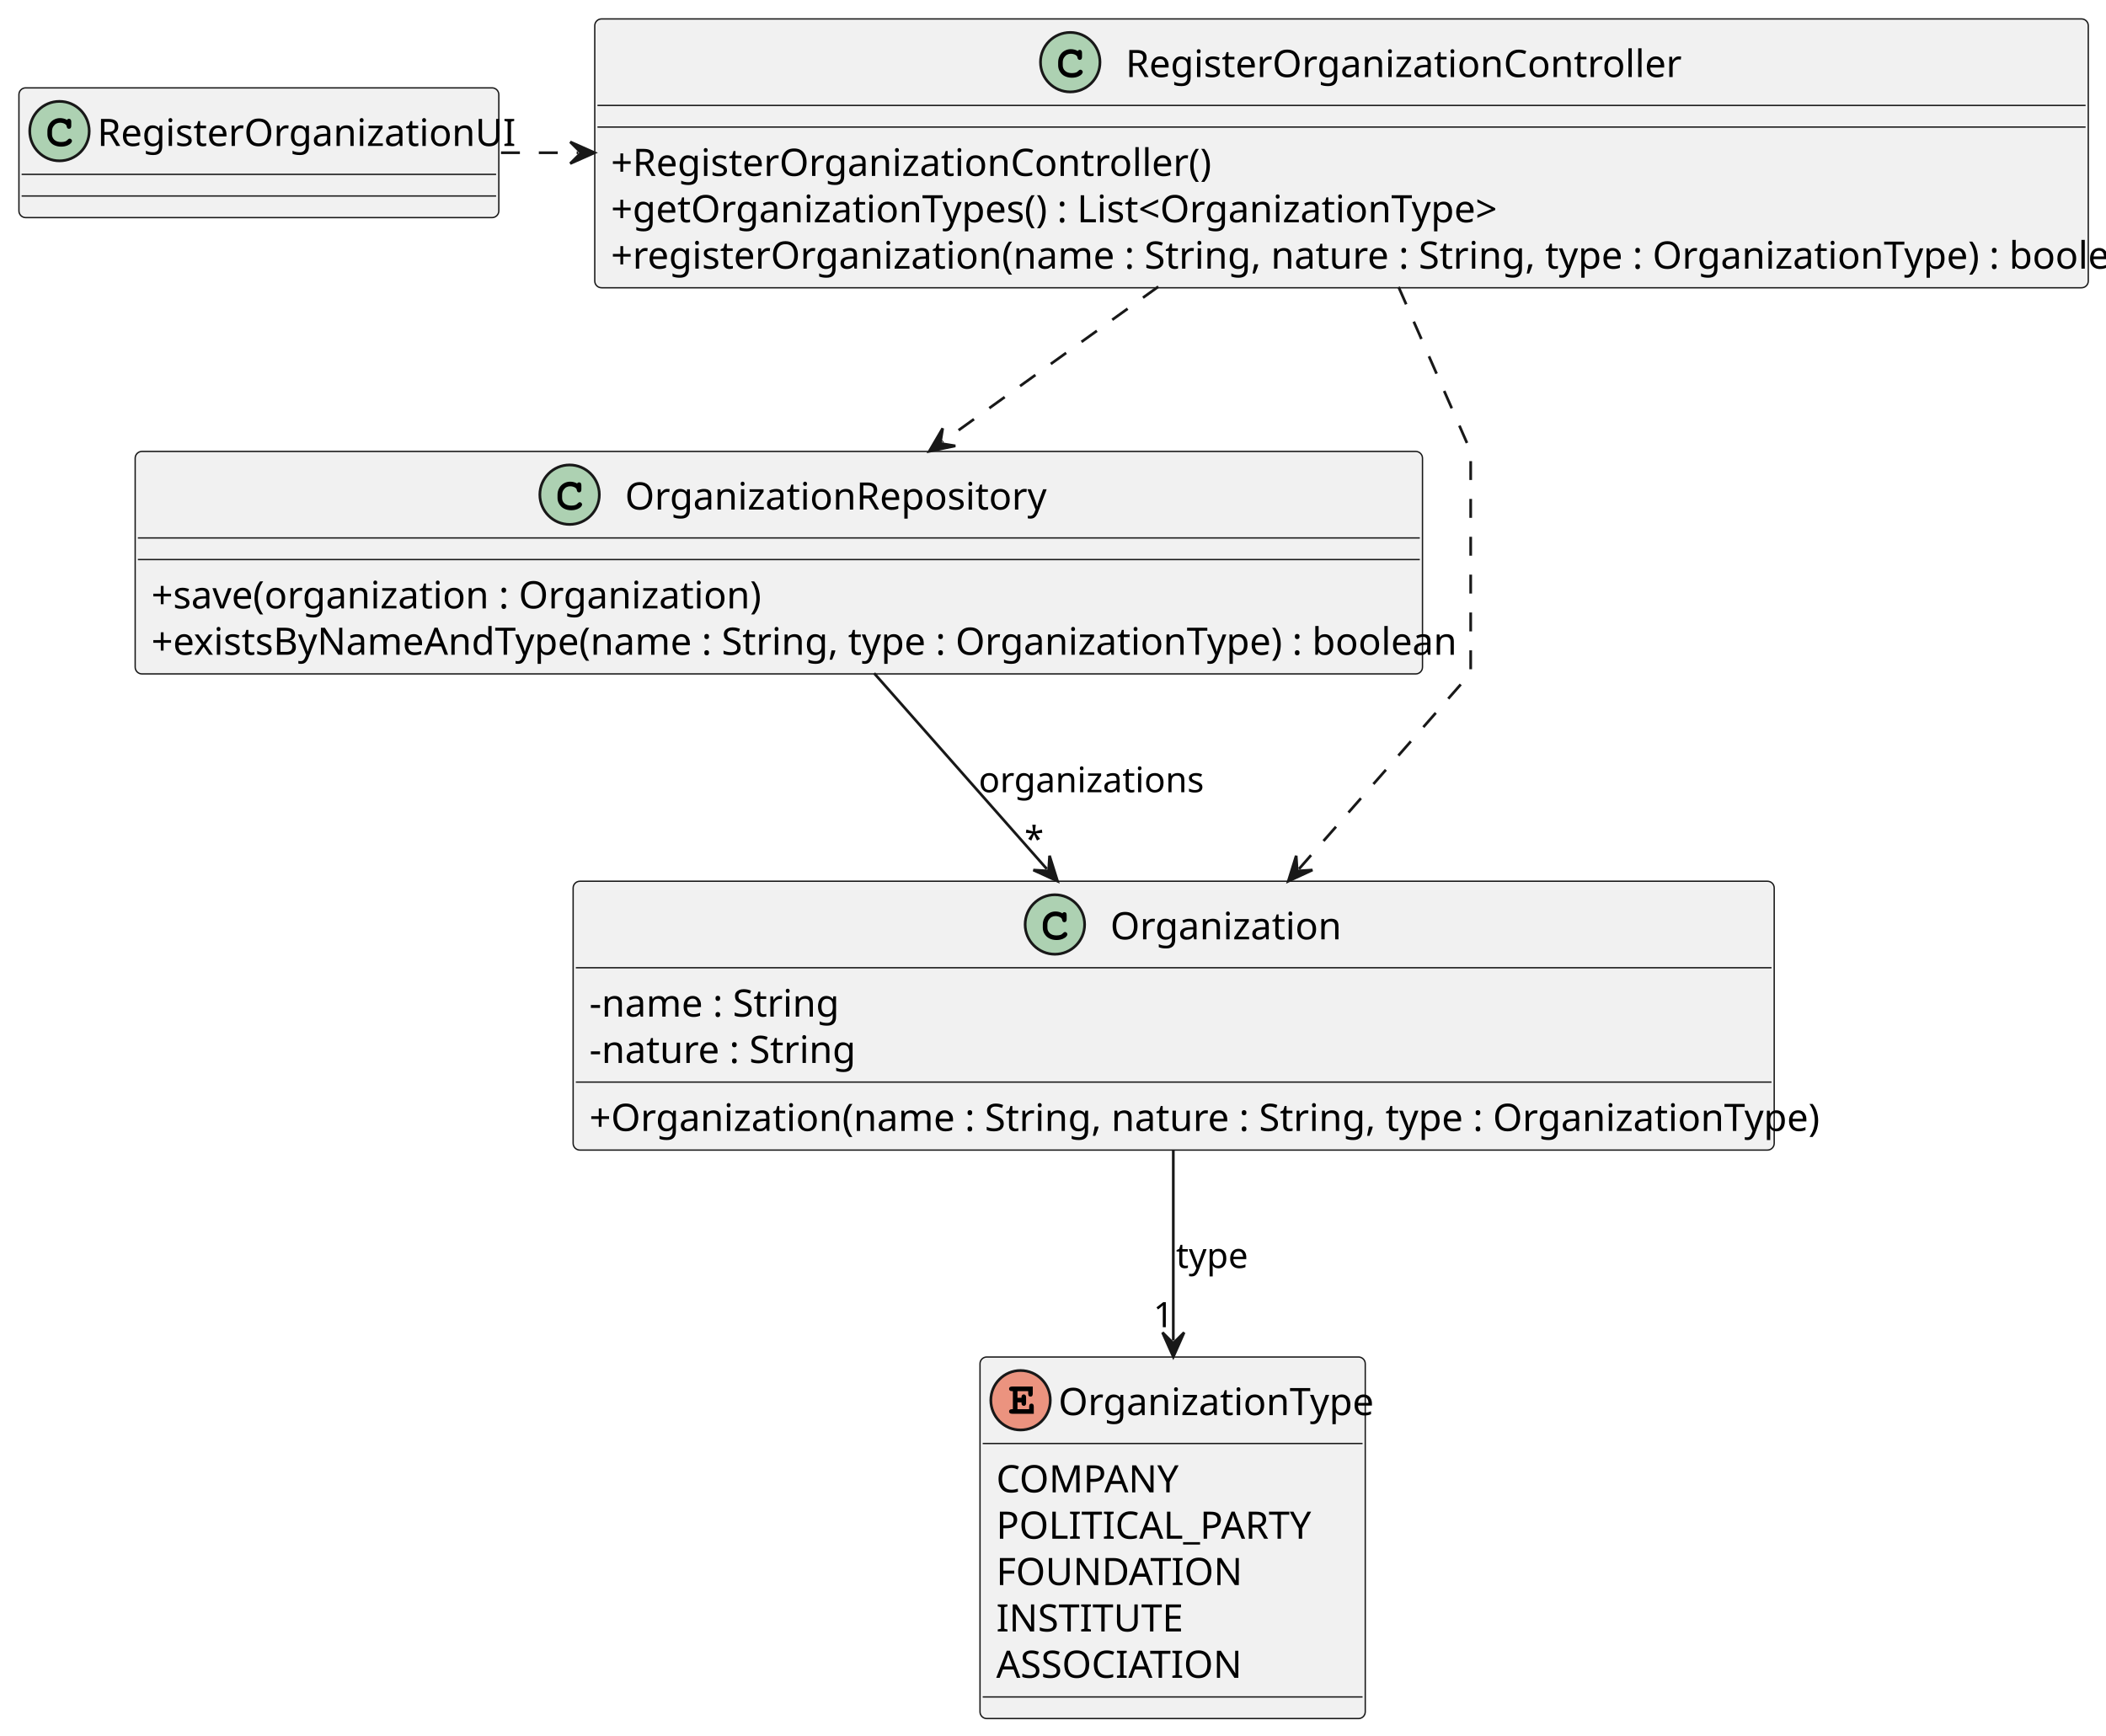
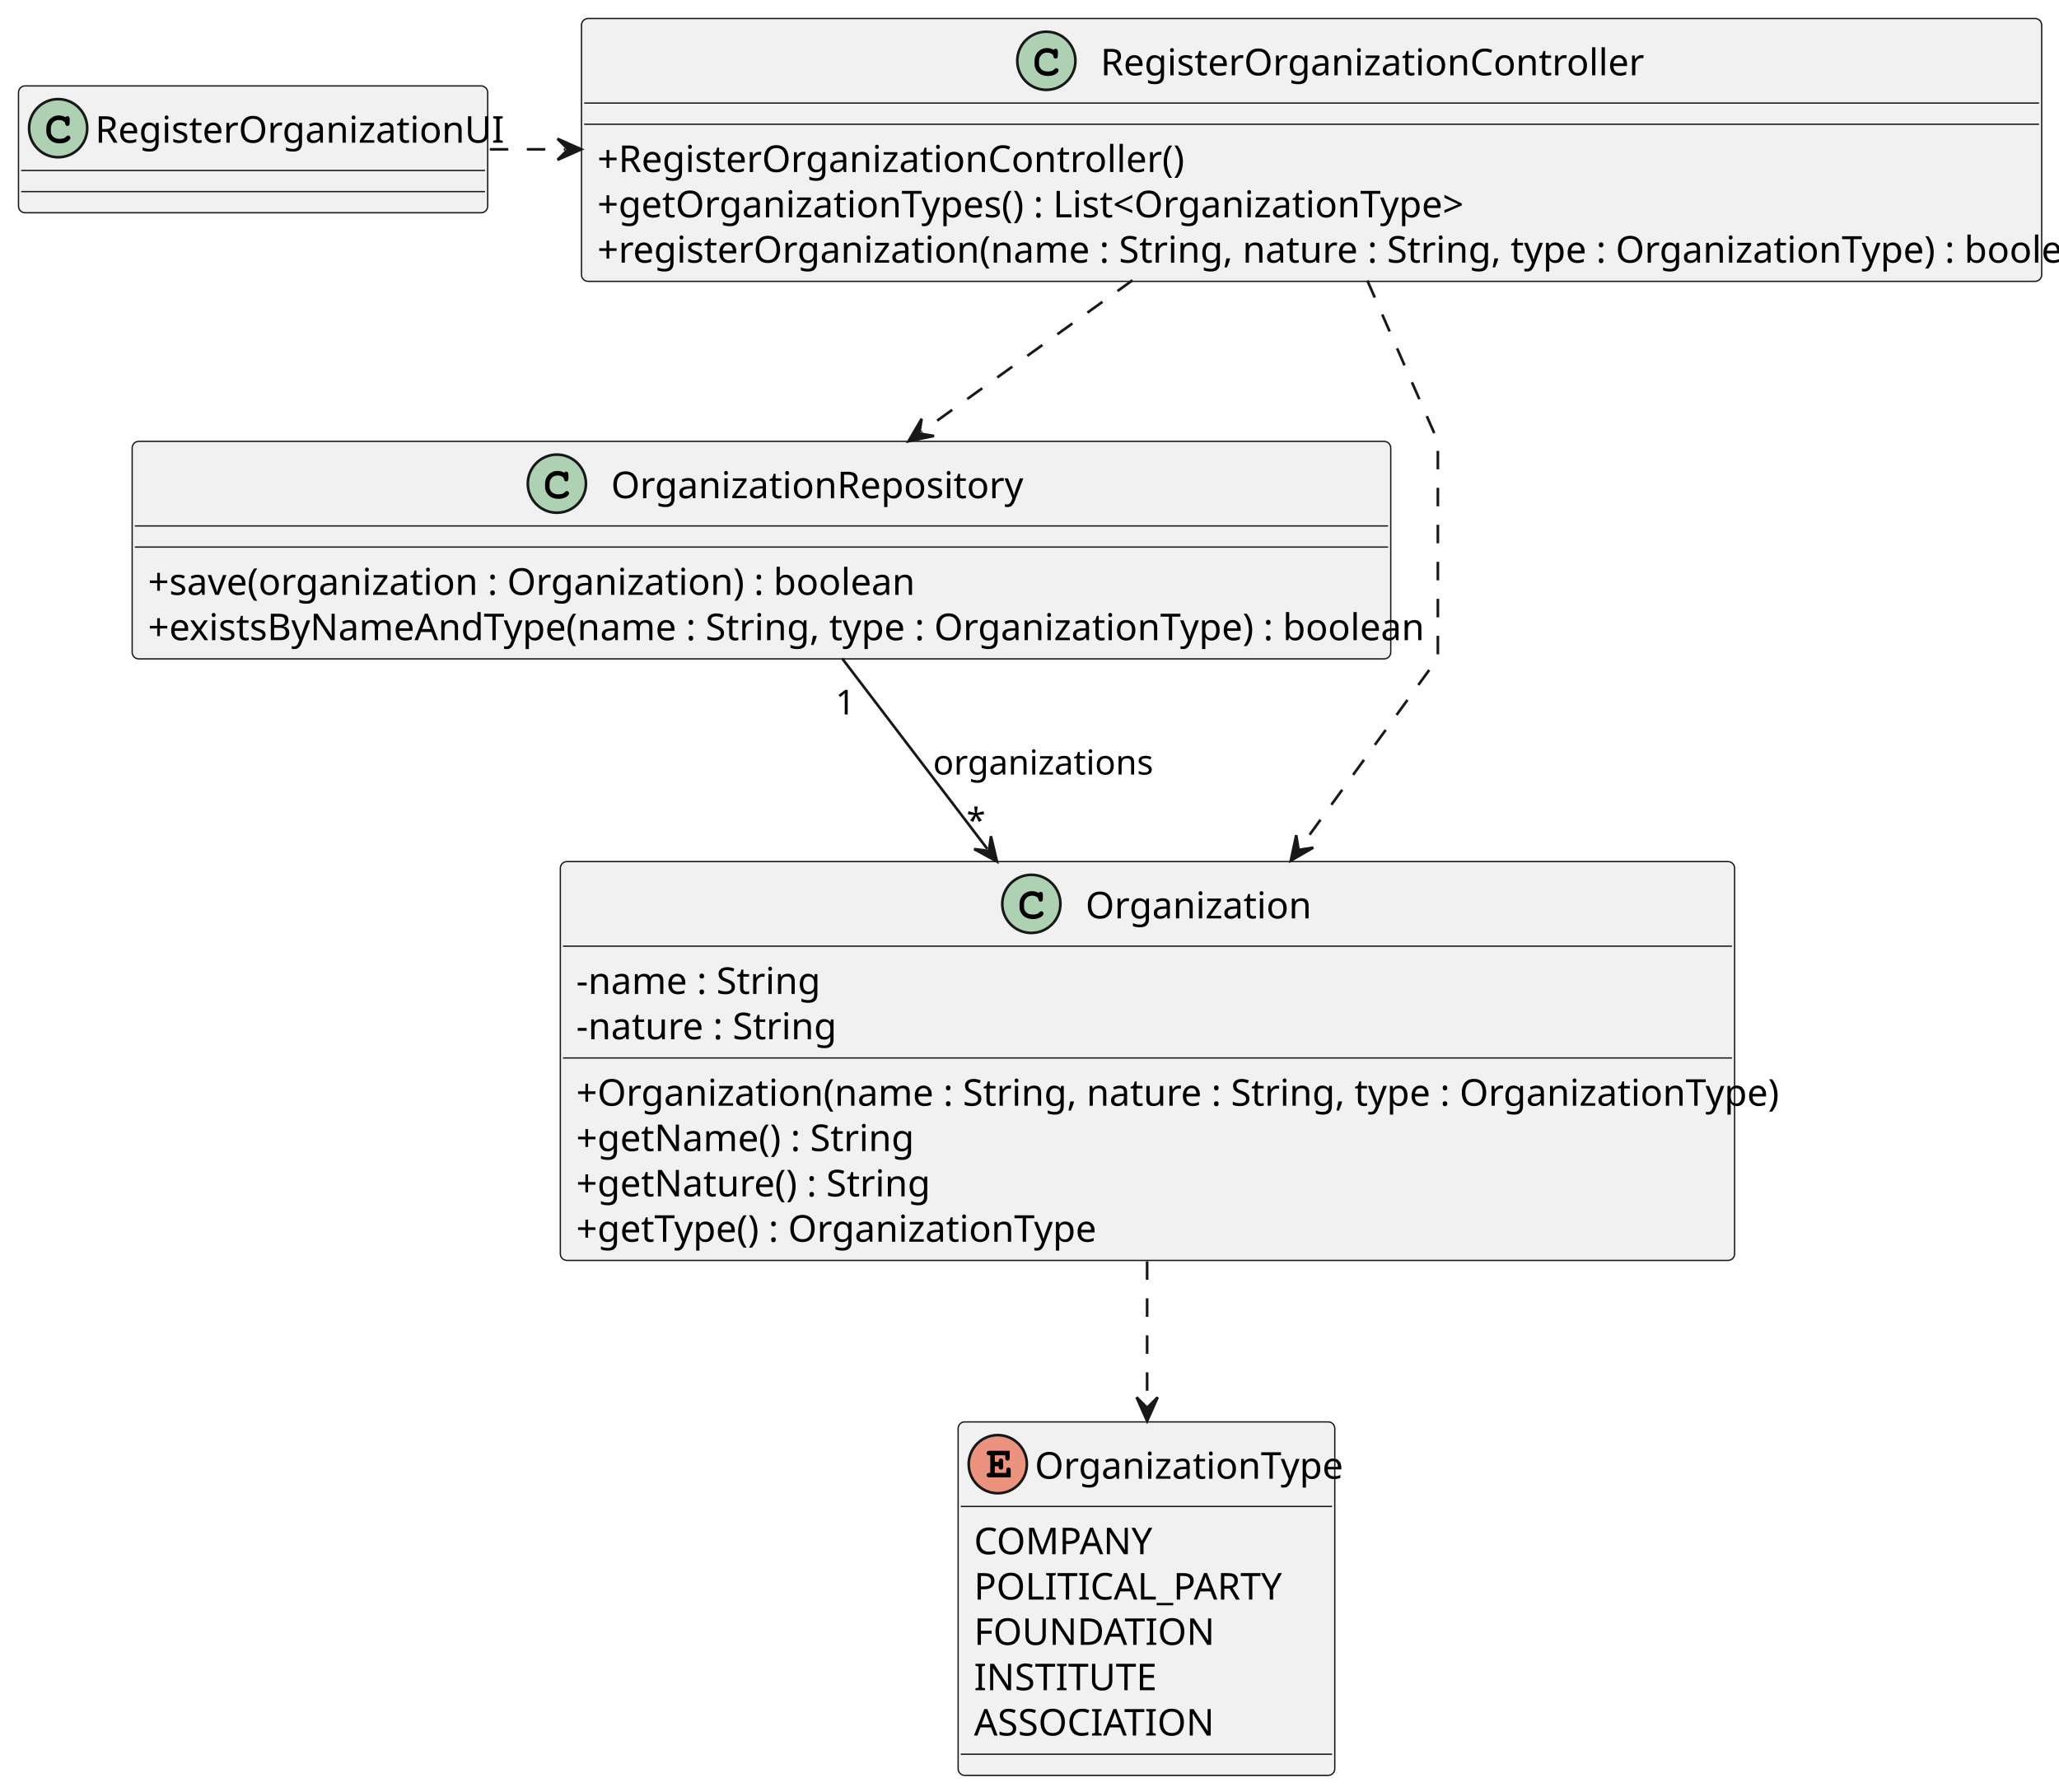
- <svg xmlns="http://www.w3.org/2000/svg" contentStyleType="text/css" data-diagram-type="CLASS" height="642px" preserveAspectRatio="none" style="width:779px;height:642px;background:#FFFFFF;" version="1.1" viewBox="0 0 779 642" width="779px" zoomAndPan="magnify">
+ <svg xmlns="http://www.w3.org/2000/svg" contentStyleType="text/css" data-diagram-type="CLASS" height="678px" preserveAspectRatio="none" style="width:779px;height:678px;background:#FFFFFF;" version="1.1" viewBox="0 0 779 678" width="779px" zoomAndPan="magnify">
  <defs />
  <g>
    <g class="entity" data-qualified-name="RegisterOrganizationUI" data-source-line="7" id="ent0002">
      <rect fill="#F1F1F1" height="48" rx="2.5" ry="2.5" style="stroke:#181818;stroke-width:0.5;" width="177.51" x="7" y="32.5" />
      <ellipse cx="22" cy="48.5" fill="#ADD1B2" rx="11" ry="11" style="stroke:#181818;stroke-width:1;" />
      <path d="M24.766,44.375 Q24.922,44.156 25.109,44.047 Q25.297,43.938 25.516,43.938 Q25.891,43.938 26.125,44.203 Q26.359,44.453 26.359,45.062 L26.359,46.516 Q26.359,47.125 26.125,47.391 Q25.891,47.656 25.516,47.656 Q25.172,47.656 24.969,47.453 Q24.766,47.266 24.656,46.75 Q24.609,46.391 24.422,46.203 Q24.094,45.828 23.484,45.609 Q22.875,45.391 22.25,45.391 Q21.484,45.391 20.844,45.719 Q20.219,46.047 19.719,46.797 Q19.234,47.547 19.234,48.578 L19.234,49.672 Q19.234,50.906 20.125,51.734 Q21.016,52.547 22.609,52.547 Q23.547,52.547 24.203,52.297 Q24.594,52.141 25.016,51.703 Q25.281,51.438 25.422,51.359 Q25.578,51.281 25.781,51.281 Q26.109,51.281 26.359,51.547 Q26.625,51.797 26.625,52.141 Q26.625,52.484 26.281,52.891 Q25.781,53.469 24.984,53.797 Q23.906,54.25 22.609,54.25 Q21.094,54.25 19.891,53.625 Q18.906,53.125 18.219,52.062 Q17.531,50.984 17.531,49.703 L17.531,48.547 Q17.531,47.219 18.141,46.078 Q18.766,44.922 19.859,44.312 Q20.953,43.688 22.188,43.688 Q22.922,43.688 23.562,43.859 Q24.219,44.016 24.766,44.375 Z " fill="#000000" />
      <text fill="#000000" font-family="sans-serif" font-size="14" lengthAdjust="spacing" textLength="145.51" x="36" y="53.999">RegisterOrganizationUI</text>
      <line style="stroke:#181818;stroke-width:0.5;" x1="8" x2="183.51" y1="64.5" y2="64.5" />
      <line style="stroke:#181818;stroke-width:0.5;" x1="8" x2="183.51" y1="72.5" y2="72.5" />
    </g>
    <g class="entity" data-qualified-name="RegisterOrganizationController" data-source-line="10" id="ent0003">
      <rect fill="#F1F1F1" height="99.454" rx="2.5" ry="2.5" style="stroke:#181818;stroke-width:0.5;" width="552.449" x="220" y="7" />
      <ellipse cx="395.875" cy="23" fill="#ADD1B2" rx="11" ry="11" style="stroke:#181818;stroke-width:1;" />
      <path d="M398.641,18.875 Q398.797,18.656 398.984,18.547 Q399.172,18.438 399.391,18.438 Q399.766,18.438 400,18.703 Q400.234,18.953 400.234,19.562 L400.234,21.016 Q400.234,21.625 400,21.891 Q399.766,22.156 399.391,22.156 Q399.047,22.156 398.844,21.953 Q398.641,21.766 398.531,21.25 Q398.484,20.891 398.297,20.703 Q397.969,20.328 397.359,20.109 Q396.75,19.891 396.125,19.891 Q395.359,19.891 394.719,20.219 Q394.094,20.547 393.594,21.297 Q393.109,22.047 393.109,23.078 L393.109,24.172 Q393.109,25.406 394,26.234 Q394.891,27.047 396.484,27.047 Q397.422,27.047 398.078,26.797 Q398.469,26.641 398.891,26.203 Q399.156,25.938 399.297,25.859 Q399.453,25.781 399.656,25.781 Q399.984,25.781 400.234,26.047 Q400.5,26.297 400.5,26.641 Q400.5,26.984 400.156,27.391 Q399.656,27.969 398.859,28.297 Q397.781,28.75 396.484,28.75 Q394.969,28.75 393.766,28.125 Q392.781,27.625 392.094,26.562 Q391.406,25.484 391.406,24.203 L391.406,23.047 Q391.406,21.719 392.016,20.578 Q392.641,19.422 393.734,18.812 Q394.828,18.188 396.062,18.188 Q396.797,18.188 397.438,18.359 Q398.094,18.516 398.641,18.875 Z " fill="#000000" />
      <text fill="#000000" font-family="sans-serif" font-size="14" lengthAdjust="spacing" textLength="192.199" x="416.375" y="28.5">RegisterOrganizationController</text>
      <line style="stroke:#181818;stroke-width:0.5;" x1="221" x2="771.449" y1="39" y2="39" />
      <line style="stroke:#181818;stroke-width:0.5;" x1="221" x2="771.449" y1="47" y2="47" />
      <text fill="#000000" font-family="sans-serif" font-size="14" lengthAdjust="spacing" textLength="209.699" x="226" y="65.075">+RegisterOrganizationController()</text>
      <text fill="#000000" font-family="sans-serif" font-size="14" lengthAdjust="spacing" textLength="314.774" x="226" y="82.227">+getOrganizationTypes() : List&lt;OrganizationType&gt;</text>
      <text fill="#000000" font-family="sans-serif" font-size="14" lengthAdjust="spacing" textLength="540.449" x="226" y="99.378">+registerOrganization(name : String, nature : String, type : OrganizationType) : boolean</text>
    </g>
    <g class="entity" data-qualified-name="OrganizationRepository" data-source-line="16" id="ent0004">
      <rect fill="#F1F1F1" height="82.303" rx="2.5" ry="2.5" style="stroke:#181818;stroke-width:0.5;" width="476.174" x="50" y="167" />
      <ellipse cx="210.689" cy="183" fill="#ADD1B2" rx="11" ry="11" style="stroke:#181818;stroke-width:1;" />
      <path d="M213.455,178.875 Q213.611,178.656 213.798,178.547 Q213.986,178.438 214.205,178.438 Q214.58,178.438 214.814,178.703 Q215.048,178.953 215.048,179.562 L215.048,181.016 Q215.048,181.625 214.814,181.891 Q214.58,182.156 214.205,182.156 Q213.861,182.156 213.658,181.953 Q213.455,181.766 213.345,181.25 Q213.298,180.891 213.111,180.703 Q212.783,180.328 212.173,180.109 Q211.564,179.891 210.939,179.891 Q210.173,179.891 209.533,180.219 Q208.908,180.547 208.408,181.297 Q207.923,182.047 207.923,183.078 L207.923,184.172 Q207.923,185.406 208.814,186.234 Q209.705,187.047 211.298,187.047 Q212.236,187.047 212.892,186.797 Q213.283,186.641 213.705,186.203 Q213.97,185.938 214.111,185.859 Q214.267,185.781 214.47,185.781 Q214.798,185.781 215.048,186.047 Q215.314,186.297 215.314,186.641 Q215.314,186.984 214.97,187.391 Q214.47,187.969 213.673,188.297 Q212.595,188.75 211.298,188.75 Q209.783,188.75 208.58,188.125 Q207.595,187.625 206.908,186.562 Q206.22,185.484 206.22,184.203 L206.22,183.047 Q206.22,181.719 206.83,180.578 Q207.455,179.422 208.548,178.812 Q209.642,178.188 210.876,178.188 Q211.611,178.188 212.251,178.359 Q212.908,178.516 213.455,178.875 Z " fill="#000000" />
      <text fill="#000000" font-family="sans-serif" font-size="14" lengthAdjust="spacing" textLength="146.296" x="231.189" y="188.5">OrganizationRepository</text>
      <line style="stroke:#181818;stroke-width:0.5;" x1="51" x2="525.174" y1="199" y2="199" />
      <line style="stroke:#181818;stroke-width:0.5;" x1="51" x2="525.174" y1="207" y2="207" />
-       <text fill="#000000" font-family="sans-serif" font-size="14" lengthAdjust="spacing" textLength="214.395" x="56" y="225.075">+save(organization : Organization)</text>
+       <text fill="#000000" font-family="sans-serif" font-size="14" lengthAdjust="spacing" textLength="275.892" x="56" y="225.075">+save(organization : Organization) : boolean</text>
      <text fill="#000000" font-family="sans-serif" font-size="14" lengthAdjust="spacing" textLength="464.174" x="56" y="242.227">+existsByNameAndType(name : String, type : OrganizationType) : boolean</text>
    </g>
    <g class="entity" data-qualified-name="Organization" data-source-line="21" id="ent0005">
-       <rect fill="#F1F1F1" height="99.454" rx="2.5" ry="2.5" style="stroke:#181818;stroke-width:0.5;" width="444.271" x="212" y="326" />
+       <rect fill="#F1F1F1" height="150.908" rx="2.5" ry="2.5" style="stroke:#181818;stroke-width:0.5;" width="444.271" x="212" y="326" />
      <ellipse cx="390.196" cy="342" fill="#ADD1B2" rx="11" ry="11" style="stroke:#181818;stroke-width:1;" />
      <path d="M392.961,337.875 Q393.118,337.656 393.305,337.547 Q393.493,337.438 393.711,337.438 Q394.086,337.438 394.321,337.703 Q394.555,337.953 394.555,338.562 L394.555,340.016 Q394.555,340.625 394.321,340.891 Q394.086,341.156 393.711,341.156 Q393.368,341.156 393.165,340.953 Q392.961,340.766 392.852,340.25 Q392.805,339.891 392.618,339.703 Q392.29,339.328 391.68,339.109 Q391.071,338.891 390.446,338.891 Q389.68,338.891 389.04,339.219 Q388.415,339.547 387.915,340.297 Q387.43,341.047 387.43,342.078 L387.43,343.172 Q387.43,344.406 388.321,345.234 Q389.211,346.047 390.805,346.047 Q391.743,346.047 392.399,345.797 Q392.79,345.641 393.211,345.203 Q393.477,344.938 393.618,344.859 Q393.774,344.781 393.977,344.781 Q394.305,344.781 394.555,345.047 Q394.821,345.297 394.821,345.641 Q394.821,345.984 394.477,346.391 Q393.977,346.969 393.18,347.297 Q392.102,347.75 390.805,347.75 Q389.29,347.75 388.086,347.125 Q387.102,346.625 386.415,345.562 Q385.727,344.484 385.727,343.203 L385.727,342.047 Q385.727,340.719 386.336,339.578 Q386.961,338.422 388.055,337.812 Q389.149,337.188 390.383,337.188 Q391.118,337.188 391.758,337.359 Q392.415,337.516 392.961,337.875 Z " fill="#000000" />
      <text fill="#000000" font-family="sans-serif" font-size="14" lengthAdjust="spacing" textLength="79.379" x="410.696" y="347.5">Organization</text>
      <line style="stroke:#181818;stroke-width:0.5;" x1="213" x2="655.27" y1="358" y2="358" />
      <text fill="#000000" font-family="sans-serif" font-size="14" lengthAdjust="spacing" textLength="87.924" x="218" y="376.075">-name : String</text>
      <text fill="#000000" font-family="sans-serif" font-size="14" lengthAdjust="spacing" textLength="92.6" x="218" y="393.227">-nature : String</text>
      <line style="stroke:#181818;stroke-width:0.5;" x1="213" x2="655.27" y1="400.303" y2="400.303" />
      <text fill="#000000" font-family="sans-serif" font-size="14" lengthAdjust="spacing" textLength="432.271" x="218" y="418.378">+Organization(name : String, nature : String, type : OrganizationType)</text>
+       <text fill="#000000" font-family="sans-serif" font-size="14" lengthAdjust="spacing" textLength="122.548" x="218" y="435.529">+getName() : String</text>
+       <text fill="#000000" font-family="sans-serif" font-size="14" lengthAdjust="spacing" textLength="127.224" x="218" y="452.681">+getNature() : String</text>
+       <text fill="#000000" font-family="sans-serif" font-size="14" lengthAdjust="spacing" textLength="190.258" x="218" y="469.832">+getType() : OrganizationType</text>
    </g>
-     <g class="entity" data-qualified-name="OrganizationType" data-source-line="27" id="ent0006">
-       <rect fill="#F1F1F1" height="133.757" rx="2.5" ry="2.5" style="stroke:#181818;stroke-width:0.5;" width="142.503" x="362.5" y="502" />
-       <ellipse cx="377.5" cy="518" fill="#EB937F" rx="11" ry="11" style="stroke:#181818;stroke-width:1;" />
-       <path d="M376.359,518.797 L376.359,521.297 L380.688,521.297 L380.688,520.375 Q380.688,519.766 380.922,519.5 Q381.172,519.234 381.547,519.234 Q381.922,519.234 382.156,519.5 Q382.391,519.766 382.391,520.375 L382.391,523 L374.391,523 Q373.766,523 373.5,522.766 Q373.25,522.531 373.25,522.141 Q373.25,521.766 373.516,521.531 Q373.781,521.297 374.391,521.297 L374.656,521.297 L374.656,514.641 L374.391,514.641 Q373.766,514.641 373.5,514.406 Q373.25,514.172 373.25,513.781 Q373.25,513.406 373.5,513.172 Q373.766,512.938 374.391,512.938 L382.016,512.938 L382.016,515.531 Q382.016,516.141 381.781,516.406 Q381.562,516.656 381.172,516.656 Q380.797,516.656 380.562,516.406 Q380.328,516.141 380.328,515.531 L380.328,514.641 L376.359,514.641 L376.359,517.094 L377.844,517.094 Q377.844,516.438 377.969,516.25 Q378.234,515.844 378.703,515.844 Q379.078,515.844 379.312,516.109 Q379.547,516.359 379.547,516.969 L379.547,518.938 Q379.547,519.484 379.422,519.672 Q379.156,520.062 378.703,520.062 Q378.234,520.062 377.969,519.656 Q377.844,519.469 377.844,518.797 L376.359,518.797 Z " fill="#000000" />
-       <text fill="#000000" font-family="sans-serif" font-size="14" lengthAdjust="spacing" textLength="110.503" x="391.5" y="523.5">OrganizationType</text>
-       <line style="stroke:#181818;stroke-width:0.5;" x1="363.5" x2="504.003" y1="534" y2="534" />
-       <text fill="#000000" font-family="sans-serif" font-size="14" lengthAdjust="spacing" textLength="70.786" x="368.5" y="552.075">COMPANY</text>
-       <text fill="#000000" font-family="sans-serif" font-size="14" lengthAdjust="spacing" textLength="126.041" x="368.5" y="569.227">POLITICAL_PARTY</text>
-       <text fill="#000000" font-family="sans-serif" font-size="14" lengthAdjust="spacing" textLength="92.552" x="368.5" y="586.378">FOUNDATION</text>
-       <text fill="#000000" font-family="sans-serif" font-size="14" lengthAdjust="spacing" textLength="72.331" x="368.5" y="603.529">INSTITUTE</text>
-       <text fill="#000000" font-family="sans-serif" font-size="14" lengthAdjust="spacing" textLength="95.683" x="368.5" y="620.681">ASSOCIATION</text>
-       <line style="stroke:#181818;stroke-width:0.5;" x1="363.5" x2="504.003" y1="627.757" y2="627.757" />
+     <g class="entity" data-qualified-name="OrganizationType" data-source-line="30" id="ent0006">
+       <rect fill="#F1F1F1" height="133.757" rx="2.5" ry="2.5" style="stroke:#181818;stroke-width:0.5;" width="142.503" x="362.5" y="538" />
+       <ellipse cx="377.5" cy="554" fill="#EB937F" rx="11" ry="11" style="stroke:#181818;stroke-width:1;" />
+       <path d="M376.359,554.797 L376.359,557.297 L380.688,557.297 L380.688,556.375 Q380.688,555.766 380.922,555.5 Q381.172,555.234 381.547,555.234 Q381.922,555.234 382.156,555.5 Q382.391,555.766 382.391,556.375 L382.391,559 L374.391,559 Q373.766,559 373.5,558.766 Q373.25,558.531 373.25,558.141 Q373.25,557.766 373.516,557.531 Q373.781,557.297 374.391,557.297 L374.656,557.297 L374.656,550.641 L374.391,550.641 Q373.766,550.641 373.5,550.406 Q373.25,550.172 373.25,549.781 Q373.25,549.406 373.5,549.172 Q373.766,548.938 374.391,548.938 L382.016,548.938 L382.016,551.531 Q382.016,552.141 381.781,552.406 Q381.562,552.656 381.172,552.656 Q380.797,552.656 380.562,552.406 Q380.328,552.141 380.328,551.531 L380.328,550.641 L376.359,550.641 L376.359,553.094 L377.844,553.094 Q377.844,552.438 377.969,552.25 Q378.234,551.844 378.703,551.844 Q379.078,551.844 379.312,552.109 Q379.547,552.359 379.547,552.969 L379.547,554.938 Q379.547,555.484 379.422,555.672 Q379.156,556.062 378.703,556.062 Q378.234,556.062 377.969,555.656 Q377.844,555.469 377.844,554.797 L376.359,554.797 Z " fill="#000000" />
+       <text fill="#000000" font-family="sans-serif" font-size="14" lengthAdjust="spacing" textLength="110.503" x="391.5" y="559.5">OrganizationType</text>
+       <line style="stroke:#181818;stroke-width:0.5;" x1="363.5" x2="504.003" y1="570" y2="570" />
+       <text fill="#000000" font-family="sans-serif" font-size="14" lengthAdjust="spacing" textLength="70.786" x="368.5" y="588.075">COMPANY</text>
+       <text fill="#000000" font-family="sans-serif" font-size="14" lengthAdjust="spacing" textLength="126.041" x="368.5" y="605.227">POLITICAL_PARTY</text>
+       <text fill="#000000" font-family="sans-serif" font-size="14" lengthAdjust="spacing" textLength="92.552" x="368.5" y="622.378">FOUNDATION</text>
+       <text fill="#000000" font-family="sans-serif" font-size="14" lengthAdjust="spacing" textLength="72.331" x="368.5" y="639.529">INSTITUTE</text>
+       <text fill="#000000" font-family="sans-serif" font-size="14" lengthAdjust="spacing" textLength="95.683" x="368.5" y="656.681">ASSOCIATION</text>
+       <line style="stroke:#181818;stroke-width:0.5;" x1="363.5" x2="504.003" y1="663.757" y2="663.757" />
    </g>
-     <g class="link" data-entity-1="ent0002" data-entity-2="ent0003" data-link-type="dependency" data-source-line="35" id="lnk7">
-       <path codeLine="35" d="M185.31,56.5 C199.35,56.5 205.87,56.5 213.93,56.5" fill="none" id="RegisterOrganizationUI-to-RegisterOrganizationController" style="stroke:#181818;stroke-width:1;stroke-dasharray:7,7;" />
+     <g class="link" data-entity-1="ent0002" data-entity-2="ent0003" data-link-type="dependency" data-source-line="38" id="lnk7">
+       <path codeLine="38" d="M185.31,56.5 C199.35,56.5 205.87,56.5 213.93,56.5" fill="none" id="RegisterOrganizationUI-to-RegisterOrganizationController" style="stroke:#181818;stroke-width:1;stroke-dasharray:7,7;" />
      <polygon fill="#181818" points="219.93,56.5,210.93,52.5,214.93,56.5,210.93,60.5,219.93,56.5" style="stroke:#181818;stroke-width:1;" />
    </g>
-     <g class="link" data-entity-1="ent0003" data-entity-2="ent0004" data-link-type="dependency" data-source-line="37" id="lnk8">
-       <path codeLine="37" d="M428.47,106.04 C401.07,125.73 374.672,144.708 348.602,163.448" fill="none" id="RegisterOrganizationController-to-OrganizationRepository" style="stroke:#181818;stroke-width:1;stroke-dasharray:7,7;" />
+     <g class="link" data-entity-1="ent0003" data-entity-2="ent0004" data-link-type="dependency" data-source-line="40" id="lnk8">
+       <path codeLine="40" d="M428.47,106.04 C401.07,125.73 374.672,144.708 348.602,163.448" fill="none" id="RegisterOrganizationController-to-OrganizationRepository" style="stroke:#181818;stroke-width:1;stroke-dasharray:7,7;" />
      <polygon fill="#181818" points="343.73,166.95,353.373,164.945,347.79,164.032,348.703,158.449,343.73,166.95" style="stroke:#181818;stroke-width:1;" />
    </g>
-     <g class="link" data-entity-1="ent0003" data-entity-2="ent0005" data-link-type="dependency" data-source-line="38" id="lnk9">
-       <path codeLine="38" d="M517.33,106.17 C530.15,135.41 544,167 544,167 C544,167 544,249 544,249 C544,249 511.434,286.147 480.484,321.467" fill="none" id="RegisterOrganizationController-to-Organization" style="stroke:#181818;stroke-width:1;stroke-dasharray:7,7;" />
-       <polygon fill="#181818" points="476.53,325.98,485.47,321.847,479.825,322.219,479.453,316.575,476.53,325.98" style="stroke:#181818;stroke-width:1;" />
+     <g class="link" data-entity-1="ent0003" data-entity-2="ent0005" data-link-type="dependency" data-source-line="41" id="lnk9">
+       <path codeLine="41" d="M517.33,106.17 C530.15,135.41 544,167 544,167 C544,167 544,249 544,249 C544,249 519.595,282.615 491.885,320.785" fill="none" id="RegisterOrganizationController-to-Organization" style="stroke:#181818;stroke-width:1;stroke-dasharray:7,7;" />
+       <polygon fill="#181818" points="488.36,325.64,496.884,320.707,491.297,321.594,490.41,316.007,488.36,325.64" style="stroke:#181818;stroke-width:1;" />
    </g>
-     <g class="link" data-entity-1="ent0004" data-entity-2="ent0005" data-link-type="dependency" data-source-line="40" id="lnk10">
-       <path codeLine="40" d="M323.34,249.06 C343.77,272.21 365.63,297.001 387.211,321.461" fill="none" id="OrganizationRepository-to-Organization" style="stroke:#181818;stroke-width:1;" />
-       <polygon fill="#181818" points="391.18,325.96,388.225,316.565,387.872,322.211,382.226,321.858,391.18,325.96" style="stroke:#181818;stroke-width:1;" />
-       <text fill="#000000" font-family="sans-serif" font-size="13" lengthAdjust="spacing" textLength="77.327" x="362" y="293.07">organizations</text>
-       <text fill="#000000" font-family="sans-serif" font-size="13" lengthAdjust="spacing" textLength="5.059" x="378.94" y="314.977">*</text>
+     <g class="link" data-entity-1="ent0004" data-entity-2="ent0005" data-link-type="dependency" data-source-line="43" id="lnk10">
+       <path codeLine="43" d="M318.61,249.14 C335.58,271.41 353.591,295.039 373.551,321.209" fill="none" id="OrganizationRepository-to-Organization" style="stroke:#181818;stroke-width:1;" />
+       <polygon fill="#181818" points="377.19,325.98,374.913,316.398,374.158,322.004,368.551,321.25,377.19,325.98" style="stroke:#181818;stroke-width:1;" />
+       <text fill="#000000" font-family="sans-serif" font-size="13" lengthAdjust="spacing" textLength="77.327" x="353" y="293.07">organizations</text>
+       <text fill="#000000" font-family="sans-serif" font-size="13" lengthAdjust="spacing" textLength="7.23" x="316.105" y="270.317">1</text>
+       <text fill="#000000" font-family="sans-serif" font-size="13" lengthAdjust="spacing" textLength="5.059" x="365.691" y="315.025">*</text>
    </g>
-     <g class="link" data-entity-1="ent0005" data-entity-2="ent0006" data-link-type="dependency" data-source-line="42" id="lnk11">
-       <path codeLine="42" d="M434,425.32 C434,448.59 434,470.77 434,495.93" fill="none" id="Organization-to-OrganizationType" style="stroke:#181818;stroke-width:1;" />
-       <polygon fill="#181818" points="434,501.93,438,492.93,434,496.93,430,492.93,434,501.93" style="stroke:#181818;stroke-width:1;" />
-       <text fill="#000000" font-family="sans-serif" font-size="13" lengthAdjust="spacing" textLength="24.572" x="435" y="469.07">type</text>
-       <text fill="#000000" font-family="sans-serif" font-size="13" lengthAdjust="spacing" textLength="7.23" x="426.618" y="490.983">1</text>
+     <g class="link" data-entity-1="ent0005" data-entity-2="ent0006" data-link-type="dependency" data-source-line="45" id="lnk11">
+       <path codeLine="45" d="M434,477.24 C434,497.07 434,512.34 434,531.68" fill="none" id="Organization-to-OrganizationType" style="stroke:#181818;stroke-width:1;stroke-dasharray:7,7;" />
+       <polygon fill="#181818" points="434,537.68,438,528.68,434,532.68,430,528.68,434,537.68" style="stroke:#181818;stroke-width:1;" />
    </g>
  </g>
</svg>
